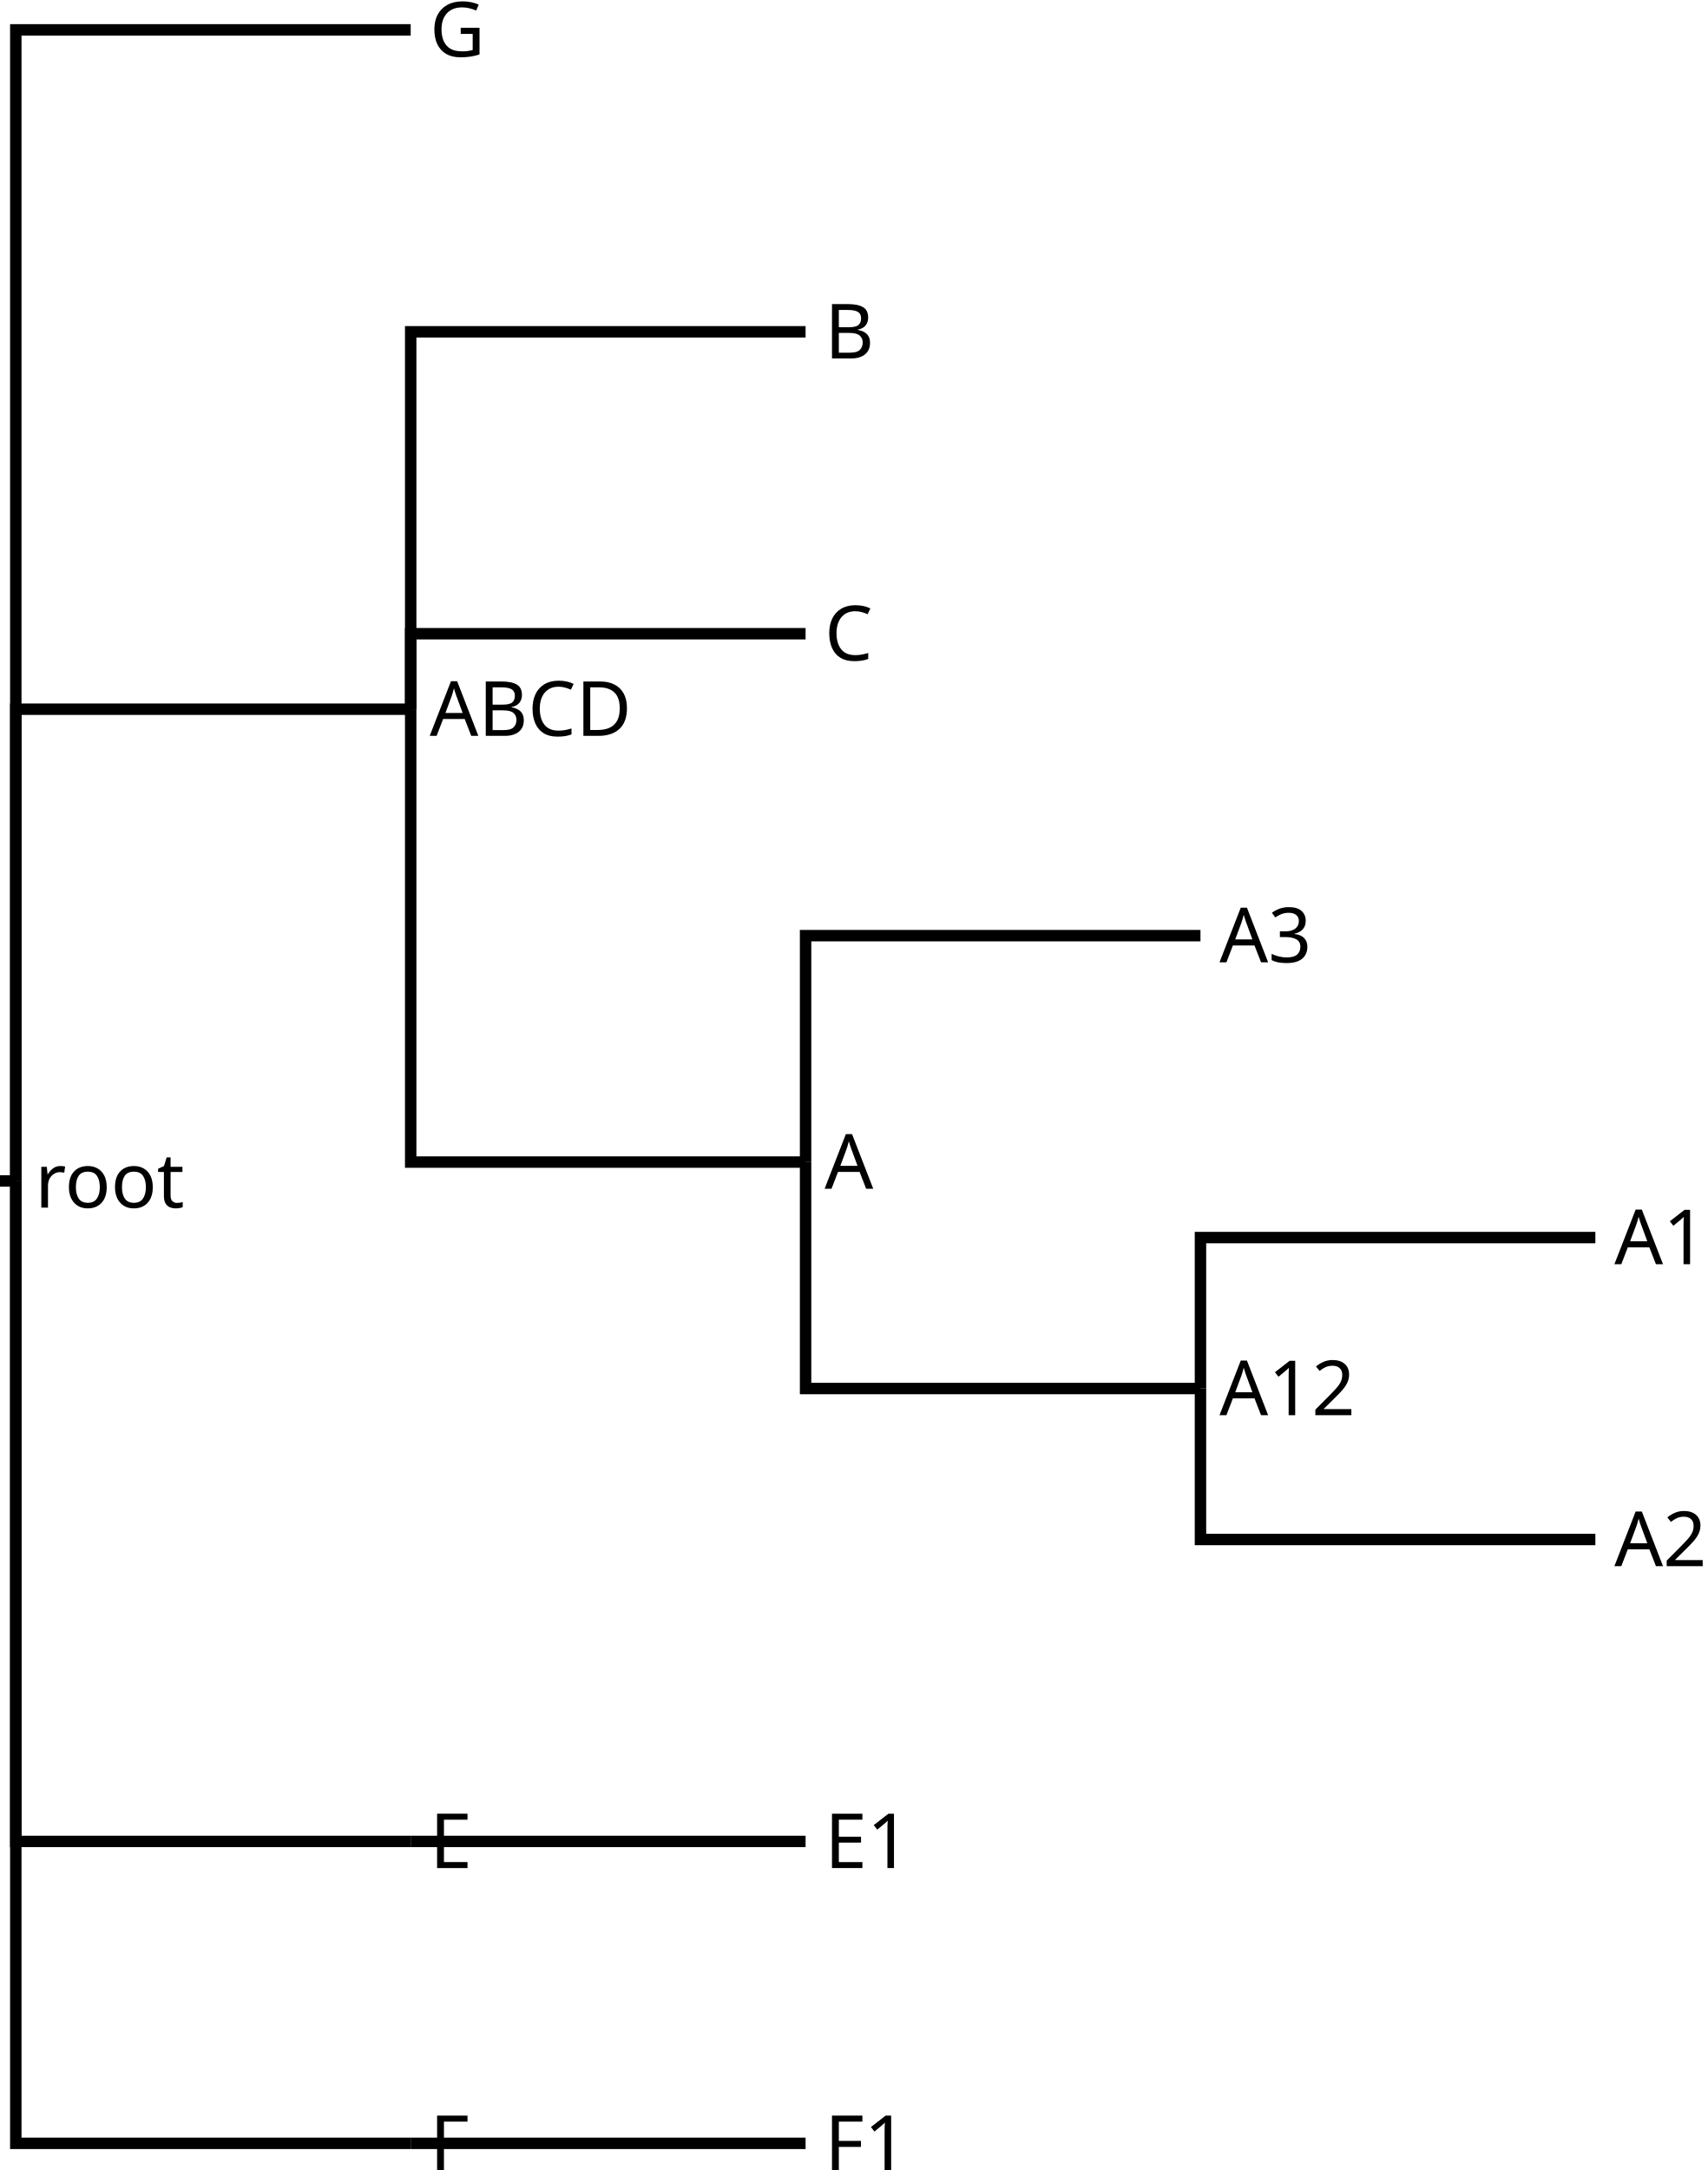
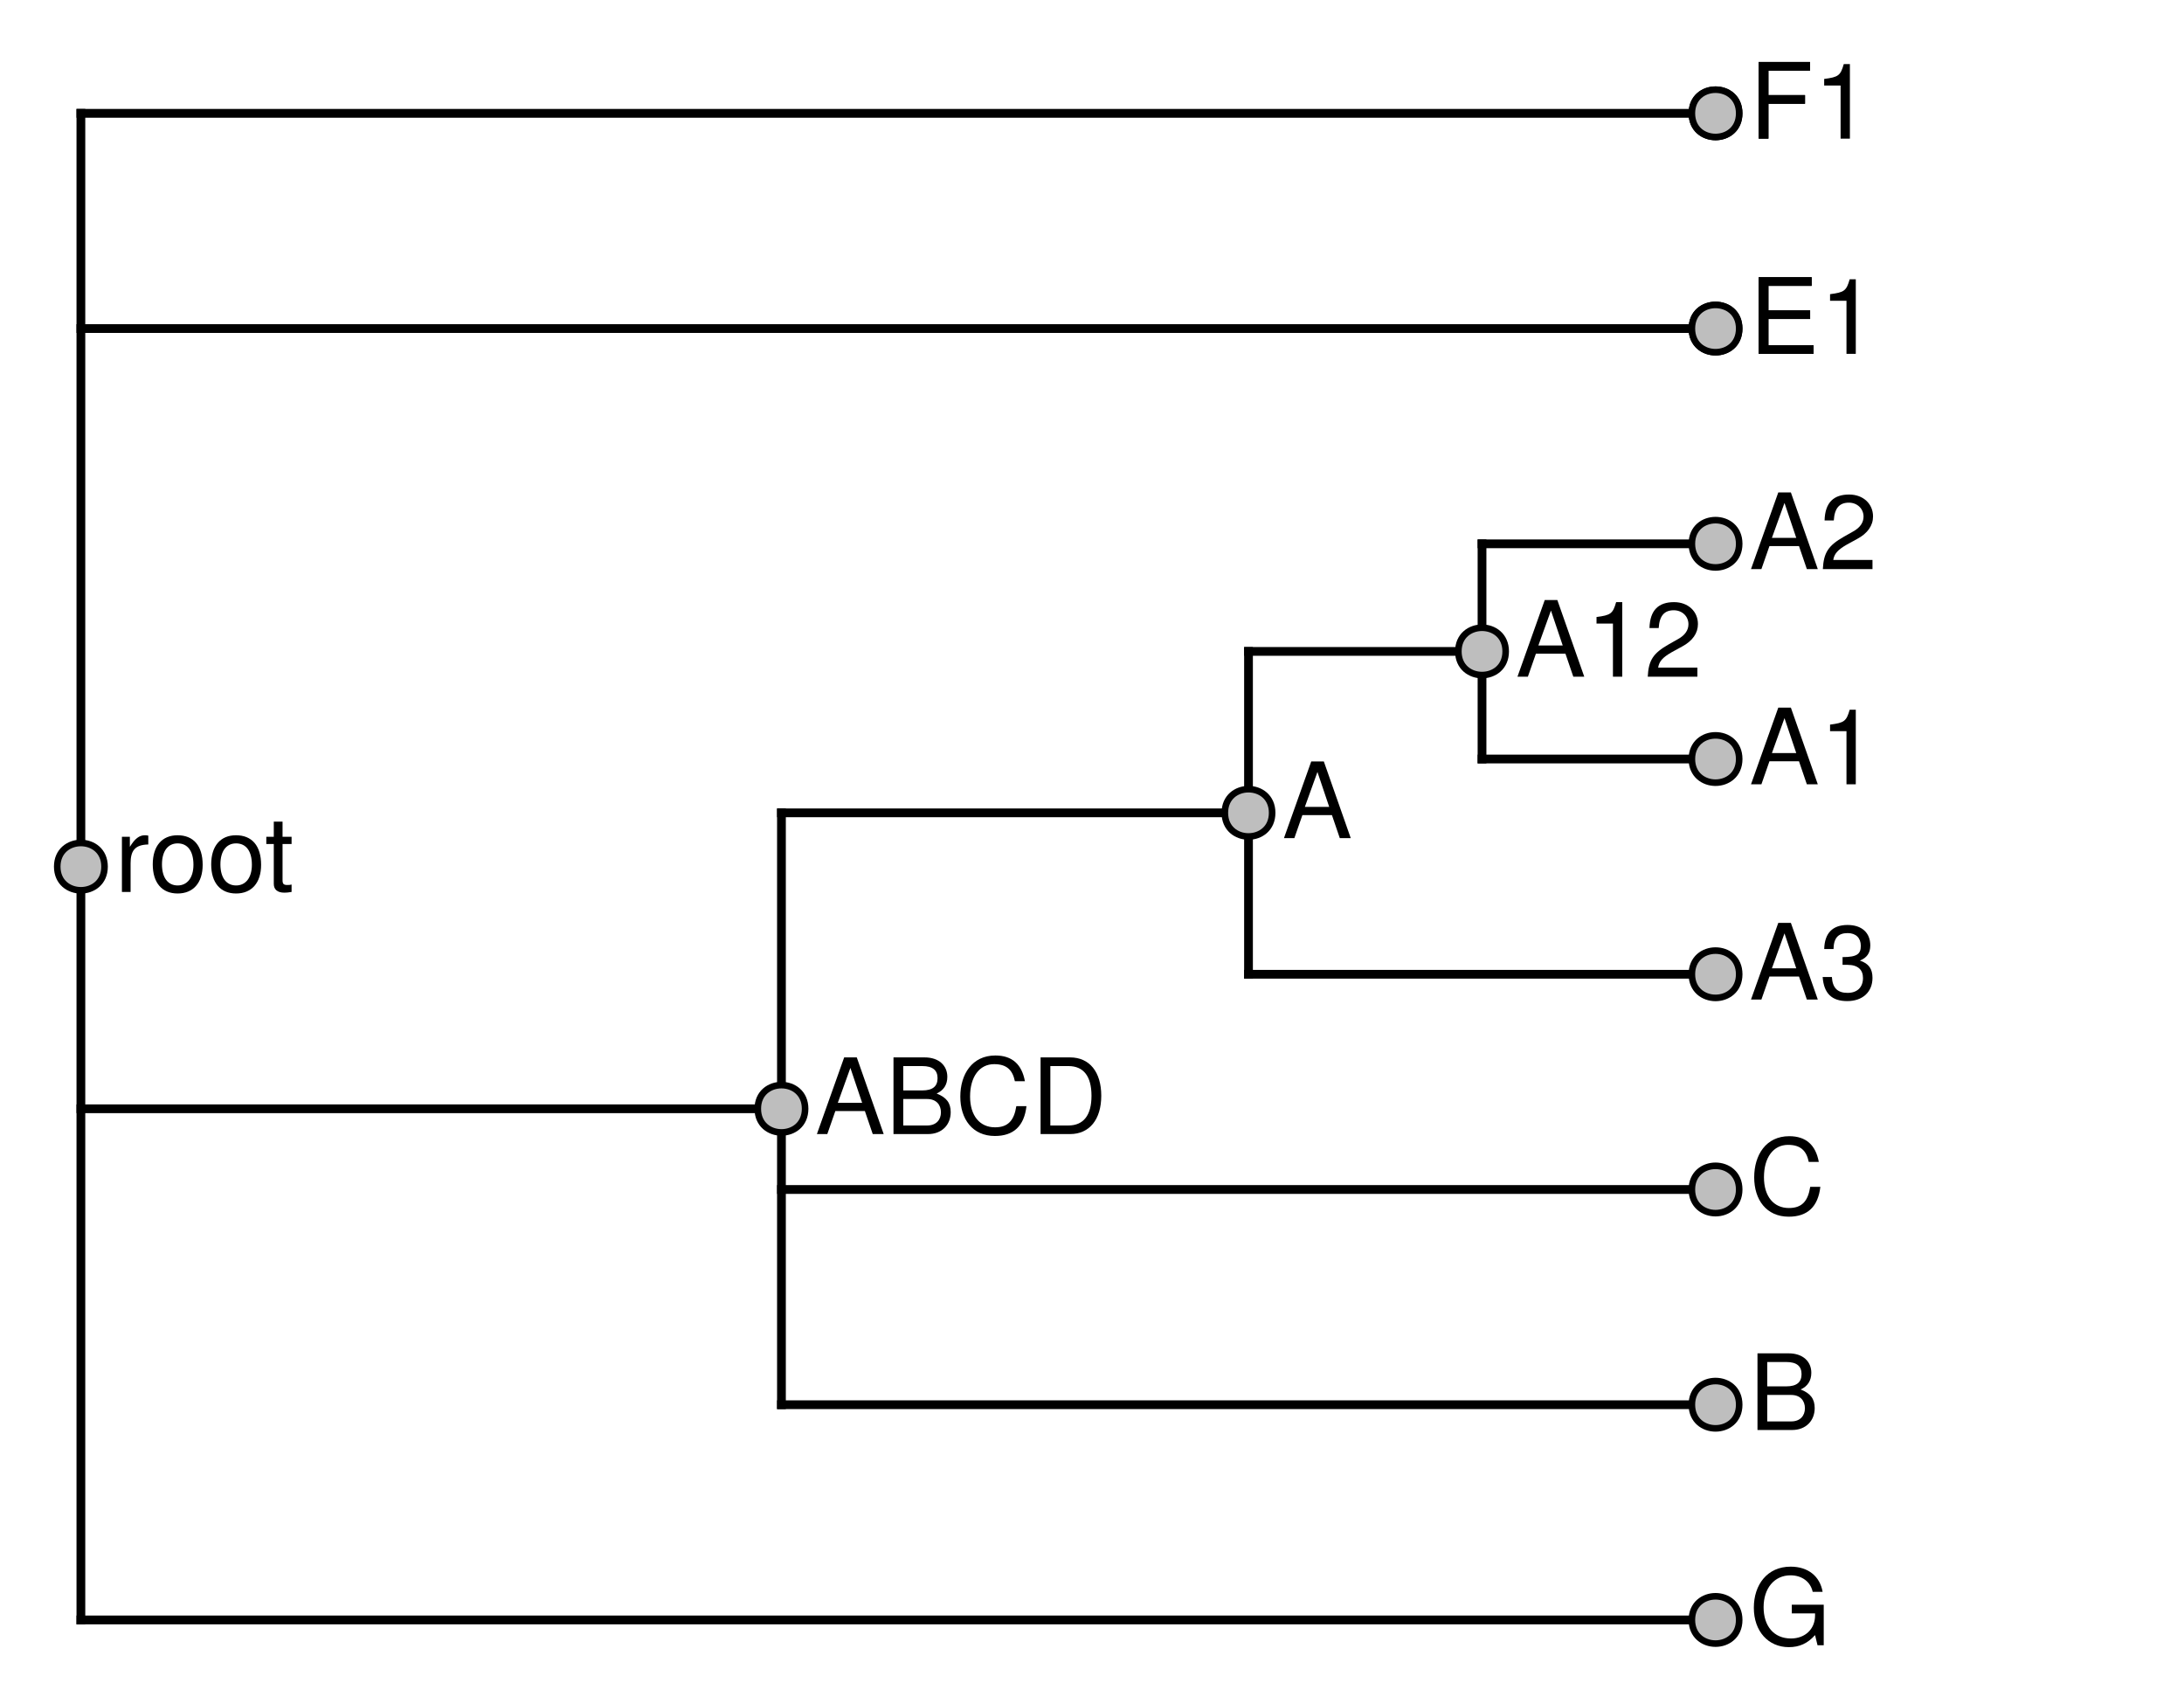
- <svg xmlns="http://www.w3.org/2000/svg" style="font-style:normal;font-weight:normal;font-size:12px;font-family:Dialog;color-interpolation:auto;fill:#000000;fill-opacity:1;stroke:#000000;stroke-width:1;stroke-linecap:square;stroke-linejoin:miter;stroke-miterlimit:10;stroke-dasharray:none;stroke-dashoffset:0;stroke-opacity:1;color-rendering:auto;image-rendering:auto;shape-rendering:auto;text-rendering:auto" id="svg2" version="1.1" width="448.551" height="569.844">
-   <defs id="genericDefs" />
-   <g id="g13" style="stroke-width:3;stroke-linecap:butt;text-rendering:optimizeLegibility" transform="translate(-6,1.84375)">
-     <path id="path15" d="m 217.574,561 -103.713,0 0,0" style="fill:none" />
-     <path id="path17" d="m 425,323.143 -103.713,0 0,39.643" style="fill:none" />
-     <path id="path19" d="m 321.287,243.857 -103.713,0 0,59.464" style="fill:none" />
-     <path id="path21" d="m 217.574,85.286 -103.713,0 0,99.107" style="fill:none" />
-     <path id="path23" d="m 217.574,303.321 -103.713,0 0,-118.928" style="fill:none" />
-     <path id="path25" d="m 113.861,184.393 -103.713,0 0,123.884" style="fill:none" />
-     <path id="path27" d="m 425,402.429 -103.713,0 0,-39.643" style="fill:none" />
-     <path id="path29" d="m 217.574,164.571 -103.713,0 0,19.822" style="fill:none" />
-     <path id="path31" d="m 6,308.277 4.149,0" style="fill:none" />
-     <path id="path33" d="m 113.861,561 -103.713,0 0,-252.723" style="fill:none" />
-     <path id="path35" d="m 217.574,481.714 -103.713,0 0,0" style="fill:none" />
-     <path id="path37" d="m 321.287,362.786 -103.713,0 0,-59.464" style="fill:none" />
-     <path id="path39" d="m 113.861,6 -103.713,0 0,302.277" style="fill:none" />
-     <path id="path41" d="m 113.861,481.714 -103.713,0 0,-173.438" style="fill:none" />
-     <text id="text43" xml:space="preserve" style="font-size:20px;font-family:sans-serif;stroke:none" transform="translate(222.5743,549)" y="19" x="0">F1</text>
-   </g>
-   <g id="g45" style="font-size:20px;font-family:sans-serif;stroke-width:3;stroke-linecap:butt;text-rendering:optimizeLegibility" transform="translate(216.5743,471.558)">
-     <text id="text47" style="stroke:none" y="19" xml:space="preserve" x="0">E1</text>
-   </g>
-   <g id="g49" style="font-size:20px;font-family:sans-serif;stroke-width:3;stroke-linecap:butt;text-rendering:optimizeLegibility" transform="translate(424,312.9866)">
-     <text id="text51" style="stroke:none" y="19" xml:space="preserve" x="0">A1</text>
-   </g>
-   <g id="g53" style="font-size:20px;font-family:sans-serif;stroke-width:3;stroke-linecap:butt;text-rendering:optimizeLegibility" transform="translate(320.2871,233.7009)">
-     <text id="text55" style="stroke:none" y="19" xml:space="preserve" x="0">A3</text>
-   </g>
-   <g id="g57" style="font-size:20px;font-family:sans-serif;stroke-width:3;stroke-linecap:butt;text-rendering:optimizeLegibility" transform="translate(216.5743,75.12945)">
-     <text id="text59" style="stroke:none" y="19" xml:space="preserve" x="0">B</text>
-   </g>
-   <g id="g61" style="font-size:20px;font-family:sans-serif;stroke-width:3;stroke-linecap:butt;text-rendering:optimizeLegibility" transform="translate(112.8614,-4.15625)">
-     <text id="text63" style="stroke:none" y="19" xml:space="preserve" x="0">G</text>
-   </g>
-   <g id="g65" style="font-size:20px;font-family:sans-serif;stroke-width:3;stroke-linecap:butt;text-rendering:optimizeLegibility" transform="translate(424,392.2724)">
-     <text id="text67" style="stroke:none" y="19" xml:space="preserve" x="0">A2</text>
-   </g>
-   <g id="g69" style="font-size:20px;font-family:sans-serif;stroke-width:3;stroke-linecap:butt;text-rendering:optimizeLegibility" transform="translate(216.5743,154.4152)">
-     <text id="text71" style="stroke:none" y="19" xml:space="preserve" x="0">C</text>
-   </g>
-   <g id="g73" style="font-size:20px;font-family:sans-serif;stroke-width:3;stroke-linecap:butt;text-rendering:optimizeLegibility" transform="translate(112.8614,550.8438)">
-     <text id="text75" style="stroke:none" y="19" xml:space="preserve" x="0">F</text>
-   </g>
-   <g id="g77" style="font-size:20px;font-family:sans-serif;stroke-width:3;stroke-linecap:butt;text-rendering:optimizeLegibility" transform="translate(216.5743,293.1651)">
-     <text id="text79" style="stroke:none" y="19" xml:space="preserve" x="0">A</text>
-   </g>
-   <g id="g81" style="font-size:20px;font-family:sans-serif;stroke-width:3;stroke-linecap:butt;text-rendering:optimizeLegibility" transform="translate(112.8614,174.2366)">
-     <text id="text83" style="stroke:none" y="19" xml:space="preserve" x="0">ABCD</text>
-   </g>
-   <g id="g85" style="font-size:20px;font-family:sans-serif;stroke-width:3;stroke-linecap:butt;text-rendering:optimizeLegibility" transform="translate(320.2871,352.6295)">
-     <text id="text87" style="stroke:none" y="19" xml:space="preserve" x="0">A12</text>
-   </g>
-   <g id="g89" style="font-size:20px;font-family:sans-serif;stroke-width:3;stroke-linecap:butt;text-rendering:optimizeLegibility" transform="translate(112.8614,471.558)">
-     <text id="text91" style="stroke:none" y="19" xml:space="preserve" x="0">E</text>
-   </g>
-   <g id="g93" style="font-size:20px;font-family:sans-serif;stroke-width:3;stroke-linecap:butt;text-rendering:optimizeLegibility" transform="translate(9.1485,298.1205)">
-     <text id="text95" style="stroke:none" y="19" xml:space="preserve" x="0">root</text>
+ <svg xmlns="http://www.w3.org/2000/svg" xmlns:xlink="http://www.w3.org/1999/xlink" width="374pt" height="288pt" viewBox="0 0 374 288" version="1.1">
+   <defs>
+     <g>
+       <symbol overflow="visible" id="glyph0-0">
+         <path style="stroke:none;" d="" />
+       </symbol>
+       <symbol overflow="visible" id="glyph0-1">
+         <path style="stroke:none;" d="M 12.766 0 L 12.766 -6.938 L 7.297 -6.938 L 7.297 -5.453 L 11.281 -5.453 L 11.281 -5.094 C 11.281 -2.75 9.562 -1.156 7.156 -1.156 C 4.188 -1.156 2.469 -3.312 2.469 -6.516 C 2.469 -9.734 4.297 -11.969 7.078 -11.969 C 9.078 -11.969 10.516 -10.828 10.875 -9.141 L 12.578 -9.141 C 12.109 -11.812 10.094 -13.453 7.094 -13.453 C 3.078 -13.453 0.797 -10.344 0.797 -6.422 C 0.797 -2.391 3.266 0.328 6.797 0.328 C 8.594 0.328 10.016 -0.312 11.281 -1.734 L 11.703 0 Z M 12.766 0 " />
+       </symbol>
+       <symbol overflow="visible" id="glyph0-2">
+         <path style="stroke:none;" d="M 11.219 -3.75 C 11.219 -5.328 10.5 -6.281 8.812 -6.938 C 10.016 -7.484 10.641 -8.453 10.641 -9.797 C 10.641 -11.703 9.234 -13.125 6.75 -13.125 L 1.422 -13.125 L 1.422 0 L 7.344 0 C 9.703 0 11.219 -1.578 11.219 -3.75 Z M 8.969 -9.562 C 8.969 -8.219 8.188 -7.469 6.344 -7.469 L 3.094 -7.469 L 3.094 -11.641 L 6.344 -11.641 C 8.188 -11.641 8.969 -10.891 8.969 -9.562 Z M 9.547 -3.719 C 9.547 -2.469 8.766 -1.469 7.188 -1.469 L 3.094 -1.469 L 3.094 -6 L 7.188 -6 C 8.766 -6 9.547 -5 9.547 -3.719 Z M 9.547 -3.719 " />
+       </symbol>
+       <symbol overflow="visible" id="glyph0-3">
+         <path style="stroke:none;" d="M 12.188 -4.781 L 10.453 -4.781 C 10.062 -2.297 9.016 -1.156 6.797 -1.156 C 4.188 -1.156 2.531 -3.156 2.531 -6.422 C 2.531 -9.797 4.125 -11.969 6.656 -11.969 C 8.719 -11.969 9.797 -11.047 10.203 -9.047 L 11.922 -9.047 C 11.391 -11.938 9.734 -13.453 6.859 -13.453 C 2.875 -13.453 0.859 -10.234 0.859 -6.406 C 0.859 -2.578 2.938 0.328 6.781 0.328 C 9.984 0.328 11.797 -1.375 12.188 -4.781 Z M 12.188 -4.781 " />
+       </symbol>
+       <symbol overflow="visible" id="glyph0-4">
+         <path style="stroke:none;" d="M 11.75 0 L 7.141 -13.125 L 4.984 -13.125 L 0.312 0 L 2.094 0 L 3.469 -3.938 L 8.531 -3.938 L 9.875 0 Z M 8.062 -5.344 L 3.891 -5.344 L 6.047 -11.328 Z M 8.062 -5.344 " />
+       </symbol>
+       <symbol overflow="visible" id="glyph0-5">
+         <path style="stroke:none;" d="M 9.109 -3.703 C 9.109 -5.25 8.484 -6.156 6.953 -6.672 C 8.141 -7.141 8.734 -7.969 8.734 -9.25 C 8.734 -11.453 7.266 -12.766 4.844 -12.766 C 2.266 -12.766 0.906 -11.359 0.844 -8.641 L 2.438 -8.641 C 2.469 -10.531 3.234 -11.375 4.859 -11.375 C 6.266 -11.375 7.109 -10.547 7.109 -9.203 C 7.109 -7.828 6.516 -7.266 3.984 -7.266 L 3.984 -5.938 L 4.844 -5.938 C 6.594 -5.938 7.484 -5.109 7.484 -3.688 C 7.484 -2.094 6.5 -1.141 4.844 -1.141 C 3.109 -1.141 2.266 -2 2.156 -3.859 L 0.578 -3.859 C 0.781 -1.016 2.172 0.266 4.781 0.266 C 7.422 0.266 9.109 -1.297 9.109 -3.703 Z M 9.109 -3.703 " />
+       </symbol>
+       <symbol overflow="visible" id="glyph0-6">
+         <path style="stroke:none;" d="M 6.25 0 L 6.25 -12.766 L 5.203 -12.766 C 4.641 -10.797 4.281 -10.531 1.844 -10.219 L 1.844 -9.094 L 4.656 -9.094 L 4.656 0 Z M 6.25 0 " />
+       </symbol>
+       <symbol overflow="visible" id="glyph0-7">
+         <path style="stroke:none;" d="M 9.203 -9.016 C 9.203 -11.172 7.531 -12.766 5.109 -12.766 C 2.5 -12.766 0.984 -11.438 0.906 -8.328 L 2.484 -8.328 C 2.609 -10.469 3.484 -11.375 5.062 -11.375 C 6.5 -11.375 7.578 -10.344 7.578 -8.984 C 7.578 -7.969 6.984 -7.109 5.844 -6.469 L 4.188 -5.531 C 1.531 -4.016 0.75 -2.812 0.609 0 L 9.109 0 L 9.109 -1.562 L 2.391 -1.562 C 2.562 -2.609 3.125 -3.281 4.703 -4.188 L 6.5 -5.172 C 8.281 -6.125 9.203 -7.453 9.203 -9.016 Z M 9.203 -9.016 " />
+       </symbol>
+       <symbol overflow="visible" id="glyph0-8">
+         <path style="stroke:none;" d="M 11.031 0 L 11.031 -1.469 L 3.297 -1.469 L 3.297 -5.969 L 10.438 -5.969 L 10.438 -7.453 L 3.297 -7.453 L 3.297 -11.641 L 10.703 -11.641 L 10.703 -13.125 L 1.625 -13.125 L 1.625 0 Z M 11.031 0 " />
+       </symbol>
+       <symbol overflow="visible" id="glyph0-9">
+         <path style="stroke:none;" d="M 10.422 -11.641 L 10.422 -13.125 L 1.625 -13.125 L 1.625 0 L 3.297 0 L 3.297 -5.969 L 9.562 -5.969 L 9.562 -7.453 L 3.297 -7.453 L 3.297 -11.641 Z M 10.422 -11.641 " />
+       </symbol>
+       <symbol overflow="visible" id="glyph0-10">
+         <path style="stroke:none;" d="M 5.781 -8.125 L 5.781 -9.641 C 5.531 -9.688 5.406 -9.703 5.203 -9.703 C 4.234 -9.703 3.484 -9.125 2.625 -7.719 L 2.625 -9.438 L 1.266 -9.438 L 1.266 0 L 2.75 0 L 2.75 -4.891 C 2.75 -7.016 3.453 -8.078 5.781 -8.125 Z M 5.781 -8.125 " />
+       </symbol>
+       <symbol overflow="visible" id="glyph0-11">
+         <path style="stroke:none;" d="M 9.188 -4.641 C 9.188 -7.906 7.609 -9.703 4.891 -9.703 C 2.25 -9.703 0.641 -7.891 0.641 -4.719 C 0.641 -1.547 2.234 0.266 4.906 0.266 C 7.562 0.266 9.188 -1.547 9.188 -4.641 Z M 7.609 -4.656 C 7.609 -2.453 6.562 -1.109 4.906 -1.109 C 3.234 -1.109 2.219 -2.438 2.219 -4.719 C 2.219 -6.984 3.234 -8.312 4.906 -8.312 C 6.609 -8.312 7.609 -7 7.609 -4.656 Z M 7.609 -4.656 " />
+       </symbol>
+       <symbol overflow="visible" id="glyph0-12">
+         <path style="stroke:none;" d="M 4.578 0 L 4.578 -1.266 C 4.375 -1.203 4.141 -1.188 3.859 -1.188 C 3.203 -1.188 3.031 -1.375 3.031 -2.031 L 3.031 -8.203 L 4.578 -8.203 L 4.578 -9.438 L 3.031 -9.438 L 3.031 -12.031 L 1.531 -12.031 L 1.531 -9.438 L 0.25 -9.438 L 0.25 -8.203 L 1.531 -8.203 L 1.531 -1.375 C 1.531 -0.406 2.172 0.125 3.344 0.125 C 3.703 0.125 4.062 0.094 4.578 0 Z M 4.578 0 " />
+       </symbol>
+       <symbol overflow="visible" id="glyph0-13">
+         <path style="stroke:none;" d="M 12 -6.562 C 12 -10.641 9.984 -13.125 6.656 -13.125 L 1.609 -13.125 L 1.609 0 L 6.656 0 C 9.969 0 12 -2.484 12 -6.562 Z M 10.328 -6.547 C 10.328 -3.234 8.969 -1.469 6.375 -1.469 L 3.281 -1.469 L 3.281 -11.641 L 6.375 -11.641 C 8.969 -11.641 10.328 -9.906 10.328 -6.547 Z M 10.328 -6.547 " />
+       </symbol>
+     </g>
+   </defs>
+   <g id="surface1">
+     <rect x="0" y="0" width="374" height="288" style="fill:rgb(100%,100%,100%);fill-opacity:1;stroke:none;" />
+     <path style="fill:none;stroke-width:1.5;stroke-linecap:square;stroke-linejoin:round;stroke:rgb(0%,0%,0%);stroke-opacity:1;stroke-miterlimit:10;" d="M 13.852 277.332 L 293.777 277.332 " />
+     <path style="fill:none;stroke-width:1.5;stroke-linecap:square;stroke-linejoin:round;stroke:rgb(0%,0%,0%);stroke-opacity:1;stroke-miterlimit:10;" d="M 13.852 189.82 L 133.82 189.82 " />
+     <path style="fill:none;stroke-width:1.5;stroke-linecap:square;stroke-linejoin:round;stroke:rgb(0%,0%,0%);stroke-opacity:1;stroke-miterlimit:10;" d="M 133.82 240.484 L 293.777 240.484 " />
+     <path style="fill:none;stroke-width:1.5;stroke-linecap:square;stroke-linejoin:round;stroke:rgb(0%,0%,0%);stroke-opacity:1;stroke-miterlimit:10;" d="M 133.82 203.641 L 293.777 203.641 " />
+     <path style="fill:none;stroke-width:1.5;stroke-linecap:square;stroke-linejoin:round;stroke:rgb(0%,0%,0%);stroke-opacity:1;stroke-miterlimit:10;" d="M 133.82 139.156 L 213.801 139.156 " />
+     <path style="fill:none;stroke-width:1.5;stroke-linecap:square;stroke-linejoin:round;stroke:rgb(0%,0%,0%);stroke-opacity:1;stroke-miterlimit:10;" d="M 213.801 166.793 L 293.777 166.793 " />
+     <path style="fill:none;stroke-width:1.5;stroke-linecap:square;stroke-linejoin:round;stroke:rgb(0%,0%,0%);stroke-opacity:1;stroke-miterlimit:10;" d="M 213.801 111.52 L 253.789 111.52 " />
+     <path style="fill:none;stroke-width:1.5;stroke-linecap:square;stroke-linejoin:round;stroke:rgb(0%,0%,0%);stroke-opacity:1;stroke-miterlimit:10;" d="M 253.789 129.945 L 293.777 129.945 " />
+     <path style="fill:none;stroke-width:1.5;stroke-linecap:square;stroke-linejoin:round;stroke:rgb(0%,0%,0%);stroke-opacity:1;stroke-miterlimit:10;" d="M 253.789 93.098 L 293.777 93.098 " />
+     <path style="fill:none;stroke-width:1.5;stroke-linecap:square;stroke-linejoin:round;stroke:rgb(0%,0%,0%);stroke-opacity:1;stroke-miterlimit:10;" d="M 13.852 56.25 L 293.777 56.25 " />
+     <path style="fill:none;stroke-width:1.5;stroke-linecap:square;stroke-linejoin:round;stroke:rgb(0%,0%,0%);stroke-opacity:1;stroke-miterlimit:10;" d="M 293.777 56.25 L 293.777 56.25 " />
+     <path style="fill:none;stroke-width:1.5;stroke-linecap:square;stroke-linejoin:round;stroke:rgb(0%,0%,0%);stroke-opacity:1;stroke-miterlimit:10;" d="M 13.852 19.402 L 293.777 19.402 " />
+     <path style="fill:none;stroke-width:1.5;stroke-linecap:square;stroke-linejoin:round;stroke:rgb(0%,0%,0%);stroke-opacity:1;stroke-miterlimit:10;" d="M 293.777 19.402 L 293.777 19.402 " />
+     <path style="fill:none;stroke-width:1.5;stroke-linecap:square;stroke-linejoin:round;stroke:rgb(0%,0%,0%);stroke-opacity:1;stroke-miterlimit:10;" d="M 13.852 277.332 L 13.852 19.402 " />
+     <path style="fill:none;stroke-width:1.5;stroke-linecap:square;stroke-linejoin:round;stroke:rgb(0%,0%,0%);stroke-opacity:1;stroke-miterlimit:10;" d="M 133.82 240.484 L 133.82 139.156 " />
+     <path style="fill:none;stroke-width:1.5;stroke-linecap:square;stroke-linejoin:round;stroke:rgb(0%,0%,0%);stroke-opacity:1;stroke-miterlimit:10;" d="M 213.801 166.793 L 213.801 111.52 " />
+     <path style="fill:none;stroke-width:1.5;stroke-linecap:square;stroke-linejoin:round;stroke:rgb(0%,0%,0%);stroke-opacity:1;stroke-miterlimit:10;" d="M 253.789 129.945 L 253.789 93.098 " />
+     <path style="fill-rule:nonzero;fill:rgb(74.51%,74.51%,74.51%);fill-opacity:1;stroke-width:1.125;stroke-linecap:round;stroke-linejoin:round;stroke:rgb(0%,0%,0%);stroke-opacity:1;stroke-miterlimit:10;" d="M 297.828 277.332 C 297.828 282.734 289.727 282.734 289.727 277.332 C 289.727 271.934 297.828 271.934 297.828 277.332 " />
+     <path style="fill-rule:nonzero;fill:rgb(74.51%,74.51%,74.51%);fill-opacity:1;stroke-width:1.125;stroke-linecap:round;stroke-linejoin:round;stroke:rgb(0%,0%,0%);stroke-opacity:1;stroke-miterlimit:10;" d="M 137.871 189.82 C 137.871 195.223 129.77 195.223 129.77 189.82 C 129.77 184.422 137.871 184.422 137.871 189.82 " />
+     <path style="fill-rule:nonzero;fill:rgb(74.51%,74.51%,74.51%);fill-opacity:1;stroke-width:1.125;stroke-linecap:round;stroke-linejoin:round;stroke:rgb(0%,0%,0%);stroke-opacity:1;stroke-miterlimit:10;" d="M 297.828 240.484 C 297.828 245.887 289.727 245.887 289.727 240.484 C 289.727 235.086 297.828 235.086 297.828 240.484 " />
+     <path style="fill-rule:nonzero;fill:rgb(74.51%,74.51%,74.51%);fill-opacity:1;stroke-width:1.125;stroke-linecap:round;stroke-linejoin:round;stroke:rgb(0%,0%,0%);stroke-opacity:1;stroke-miterlimit:10;" d="M 297.828 203.641 C 297.828 209.039 289.727 209.039 289.727 203.641 C 289.727 198.238 297.828 198.238 297.828 203.641 " />
+     <path style="fill-rule:nonzero;fill:rgb(74.51%,74.51%,74.51%);fill-opacity:1;stroke-width:1.125;stroke-linecap:round;stroke-linejoin:round;stroke:rgb(0%,0%,0%);stroke-opacity:1;stroke-miterlimit:10;" d="M 217.848 139.156 C 217.848 144.555 209.75 144.555 209.75 139.156 C 209.75 133.758 217.848 133.758 217.848 139.156 " />
+     <path style="fill-rule:nonzero;fill:rgb(74.51%,74.51%,74.51%);fill-opacity:1;stroke-width:1.125;stroke-linecap:round;stroke-linejoin:round;stroke:rgb(0%,0%,0%);stroke-opacity:1;stroke-miterlimit:10;" d="M 297.828 166.793 C 297.828 172.191 289.727 172.191 289.727 166.793 C 289.727 161.391 297.828 161.391 297.828 166.793 " />
+     <path style="fill-rule:nonzero;fill:rgb(74.51%,74.51%,74.51%);fill-opacity:1;stroke-width:1.125;stroke-linecap:round;stroke-linejoin:round;stroke:rgb(0%,0%,0%);stroke-opacity:1;stroke-miterlimit:10;" d="M 257.84 111.52 C 257.84 116.922 249.738 116.922 249.738 111.52 C 249.738 106.121 257.84 106.121 257.84 111.52 " />
+     <path style="fill-rule:nonzero;fill:rgb(74.51%,74.51%,74.51%);fill-opacity:1;stroke-width:1.125;stroke-linecap:round;stroke-linejoin:round;stroke:rgb(0%,0%,0%);stroke-opacity:1;stroke-miterlimit:10;" d="M 297.828 129.945 C 297.828 135.344 289.727 135.344 289.727 129.945 C 289.727 124.543 297.828 124.543 297.828 129.945 " />
+     <path style="fill-rule:nonzero;fill:rgb(74.51%,74.51%,74.51%);fill-opacity:1;stroke-width:1.125;stroke-linecap:round;stroke-linejoin:round;stroke:rgb(0%,0%,0%);stroke-opacity:1;stroke-miterlimit:10;" d="M 297.828 93.098 C 297.828 98.496 289.727 98.496 289.727 93.098 C 289.727 87.699 297.828 87.699 297.828 93.098 " />
+     <path style="fill-rule:nonzero;fill:rgb(74.51%,74.51%,74.51%);fill-opacity:1;stroke-width:1.125;stroke-linecap:round;stroke-linejoin:round;stroke:rgb(0%,0%,0%);stroke-opacity:1;stroke-miterlimit:10;" d="M 297.828 56.25 C 297.828 61.648 289.727 61.648 289.727 56.25 C 289.727 50.852 297.828 50.852 297.828 56.25 " />
+     <path style="fill-rule:nonzero;fill:rgb(74.51%,74.51%,74.51%);fill-opacity:1;stroke-width:1.125;stroke-linecap:round;stroke-linejoin:round;stroke:rgb(0%,0%,0%);stroke-opacity:1;stroke-miterlimit:10;" d="M 297.828 56.25 C 297.828 61.648 289.727 61.648 289.727 56.25 C 289.727 50.852 297.828 50.852 297.828 56.25 " />
+     <path style="fill-rule:nonzero;fill:rgb(74.51%,74.51%,74.51%);fill-opacity:1;stroke-width:1.125;stroke-linecap:round;stroke-linejoin:round;stroke:rgb(0%,0%,0%);stroke-opacity:1;stroke-miterlimit:10;" d="M 297.828 19.402 C 297.828 24.805 289.727 24.805 289.727 19.402 C 289.727 14.004 297.828 14.004 297.828 19.402 " />
+     <path style="fill-rule:nonzero;fill:rgb(74.51%,74.51%,74.51%);fill-opacity:1;stroke-width:1.125;stroke-linecap:round;stroke-linejoin:round;stroke:rgb(0%,0%,0%);stroke-opacity:1;stroke-miterlimit:10;" d="M 297.828 19.402 C 297.828 24.805 289.727 24.805 289.727 19.402 C 289.727 14.004 297.828 14.004 297.828 19.402 " />
+     <g style="fill:rgb(0%,0%,0%);fill-opacity:1;">
+       <use xlink:href="#glyph0-1" x="299.539" y="281.664" />
+     </g>
+     <g style="fill:rgb(0%,0%,0%);fill-opacity:1;">
+       <use xlink:href="#glyph0-2" x="299.539" y="244.816" />
+     </g>
+     <g style="fill:rgb(0%,0%,0%);fill-opacity:1;">
+       <use xlink:href="#glyph0-3" x="299.539" y="207.969" />
+     </g>
+     <g style="fill:rgb(0%,0%,0%);fill-opacity:1;">
+       <use xlink:href="#glyph0-4" x="299.539" y="171.121" />
+       <use xlink:href="#glyph0-5" x="311.545" y="171.121" />
+     </g>
+     <g style="fill:rgb(0%,0%,0%);fill-opacity:1;">
+       <use xlink:href="#glyph0-4" x="299.539" y="134.273" />
+       <use xlink:href="#glyph0-6" x="311.545" y="134.273" />
+     </g>
+     <g style="fill:rgb(0%,0%,0%);fill-opacity:1;">
+       <use xlink:href="#glyph0-4" x="299.539" y="97.43" />
+       <use xlink:href="#glyph0-7" x="311.545" y="97.43" />
+     </g>
+     <g style="fill:rgb(0%,0%,0%);fill-opacity:1;">
+       <use xlink:href="#glyph0-8" x="299.539" y="60.582" />
+       <use xlink:href="#glyph0-6" x="311.545" y="60.582" />
+     </g>
+     <g style="fill:rgb(0%,0%,0%);fill-opacity:1;">
+       <use xlink:href="#glyph0-9" x="299.539" y="23.734" />
+       <use xlink:href="#glyph0-6" x="310.537" y="23.734" />
+     </g>
+     <path style="fill-rule:nonzero;fill:rgb(74.51%,74.51%,74.51%);fill-opacity:1;stroke-width:1.125;stroke-linecap:round;stroke-linejoin:round;stroke:rgb(0%,0%,0%);stroke-opacity:1;stroke-miterlimit:10;" d="M 17.902 148.367 C 17.902 153.77 9.801 153.77 9.801 148.367 C 9.801 142.969 17.902 142.969 17.902 148.367 " />
+     <g style="fill:rgb(0%,0%,0%);fill-opacity:1;">
+       <use xlink:href="#glyph0-10" x="19.613" y="152.699" />
+       <use xlink:href="#glyph0-11" x="25.518" y="152.699" />
+       <use xlink:href="#glyph0-11" x="35.525" y="152.699" />
+       <use xlink:href="#glyph0-12" x="45.354" y="152.699" />
+     </g>
+     <g style="fill:rgb(0%,0%,0%);fill-opacity:1;">
+       <use xlink:href="#glyph0-4" x="139.578" y="194.152" />
+       <use xlink:href="#glyph0-2" x="151.584" y="194.152" />
+       <use xlink:href="#glyph0-3" x="163.59" y="194.152" />
+       <use xlink:href="#glyph0-13" x="176.586" y="194.152" />
+     </g>
+     <g style="fill:rgb(0%,0%,0%);fill-opacity:1;">
+       <use xlink:href="#glyph0-4" x="219.559" y="143.488" />
+     </g>
+     <g style="fill:rgb(0%,0%,0%);fill-opacity:1;">
+       <use xlink:href="#glyph0-4" x="259.547" y="115.852" />
+       <use xlink:href="#glyph0-6" x="271.553" y="115.852" />
+       <use xlink:href="#glyph0-7" x="281.561" y="115.852" />
+     </g>
+     <g style="fill:rgb(0%,0%,0%);fill-opacity:1;">
+       <use xlink:href="#glyph0-8" x="299.539" y="60.582" />
+     </g>
+     <g style="fill:rgb(0%,0%,0%);fill-opacity:1;">
+       <use xlink:href="#glyph0-9" x="299.539" y="23.734" />
+     </g>
  </g>
</svg>
